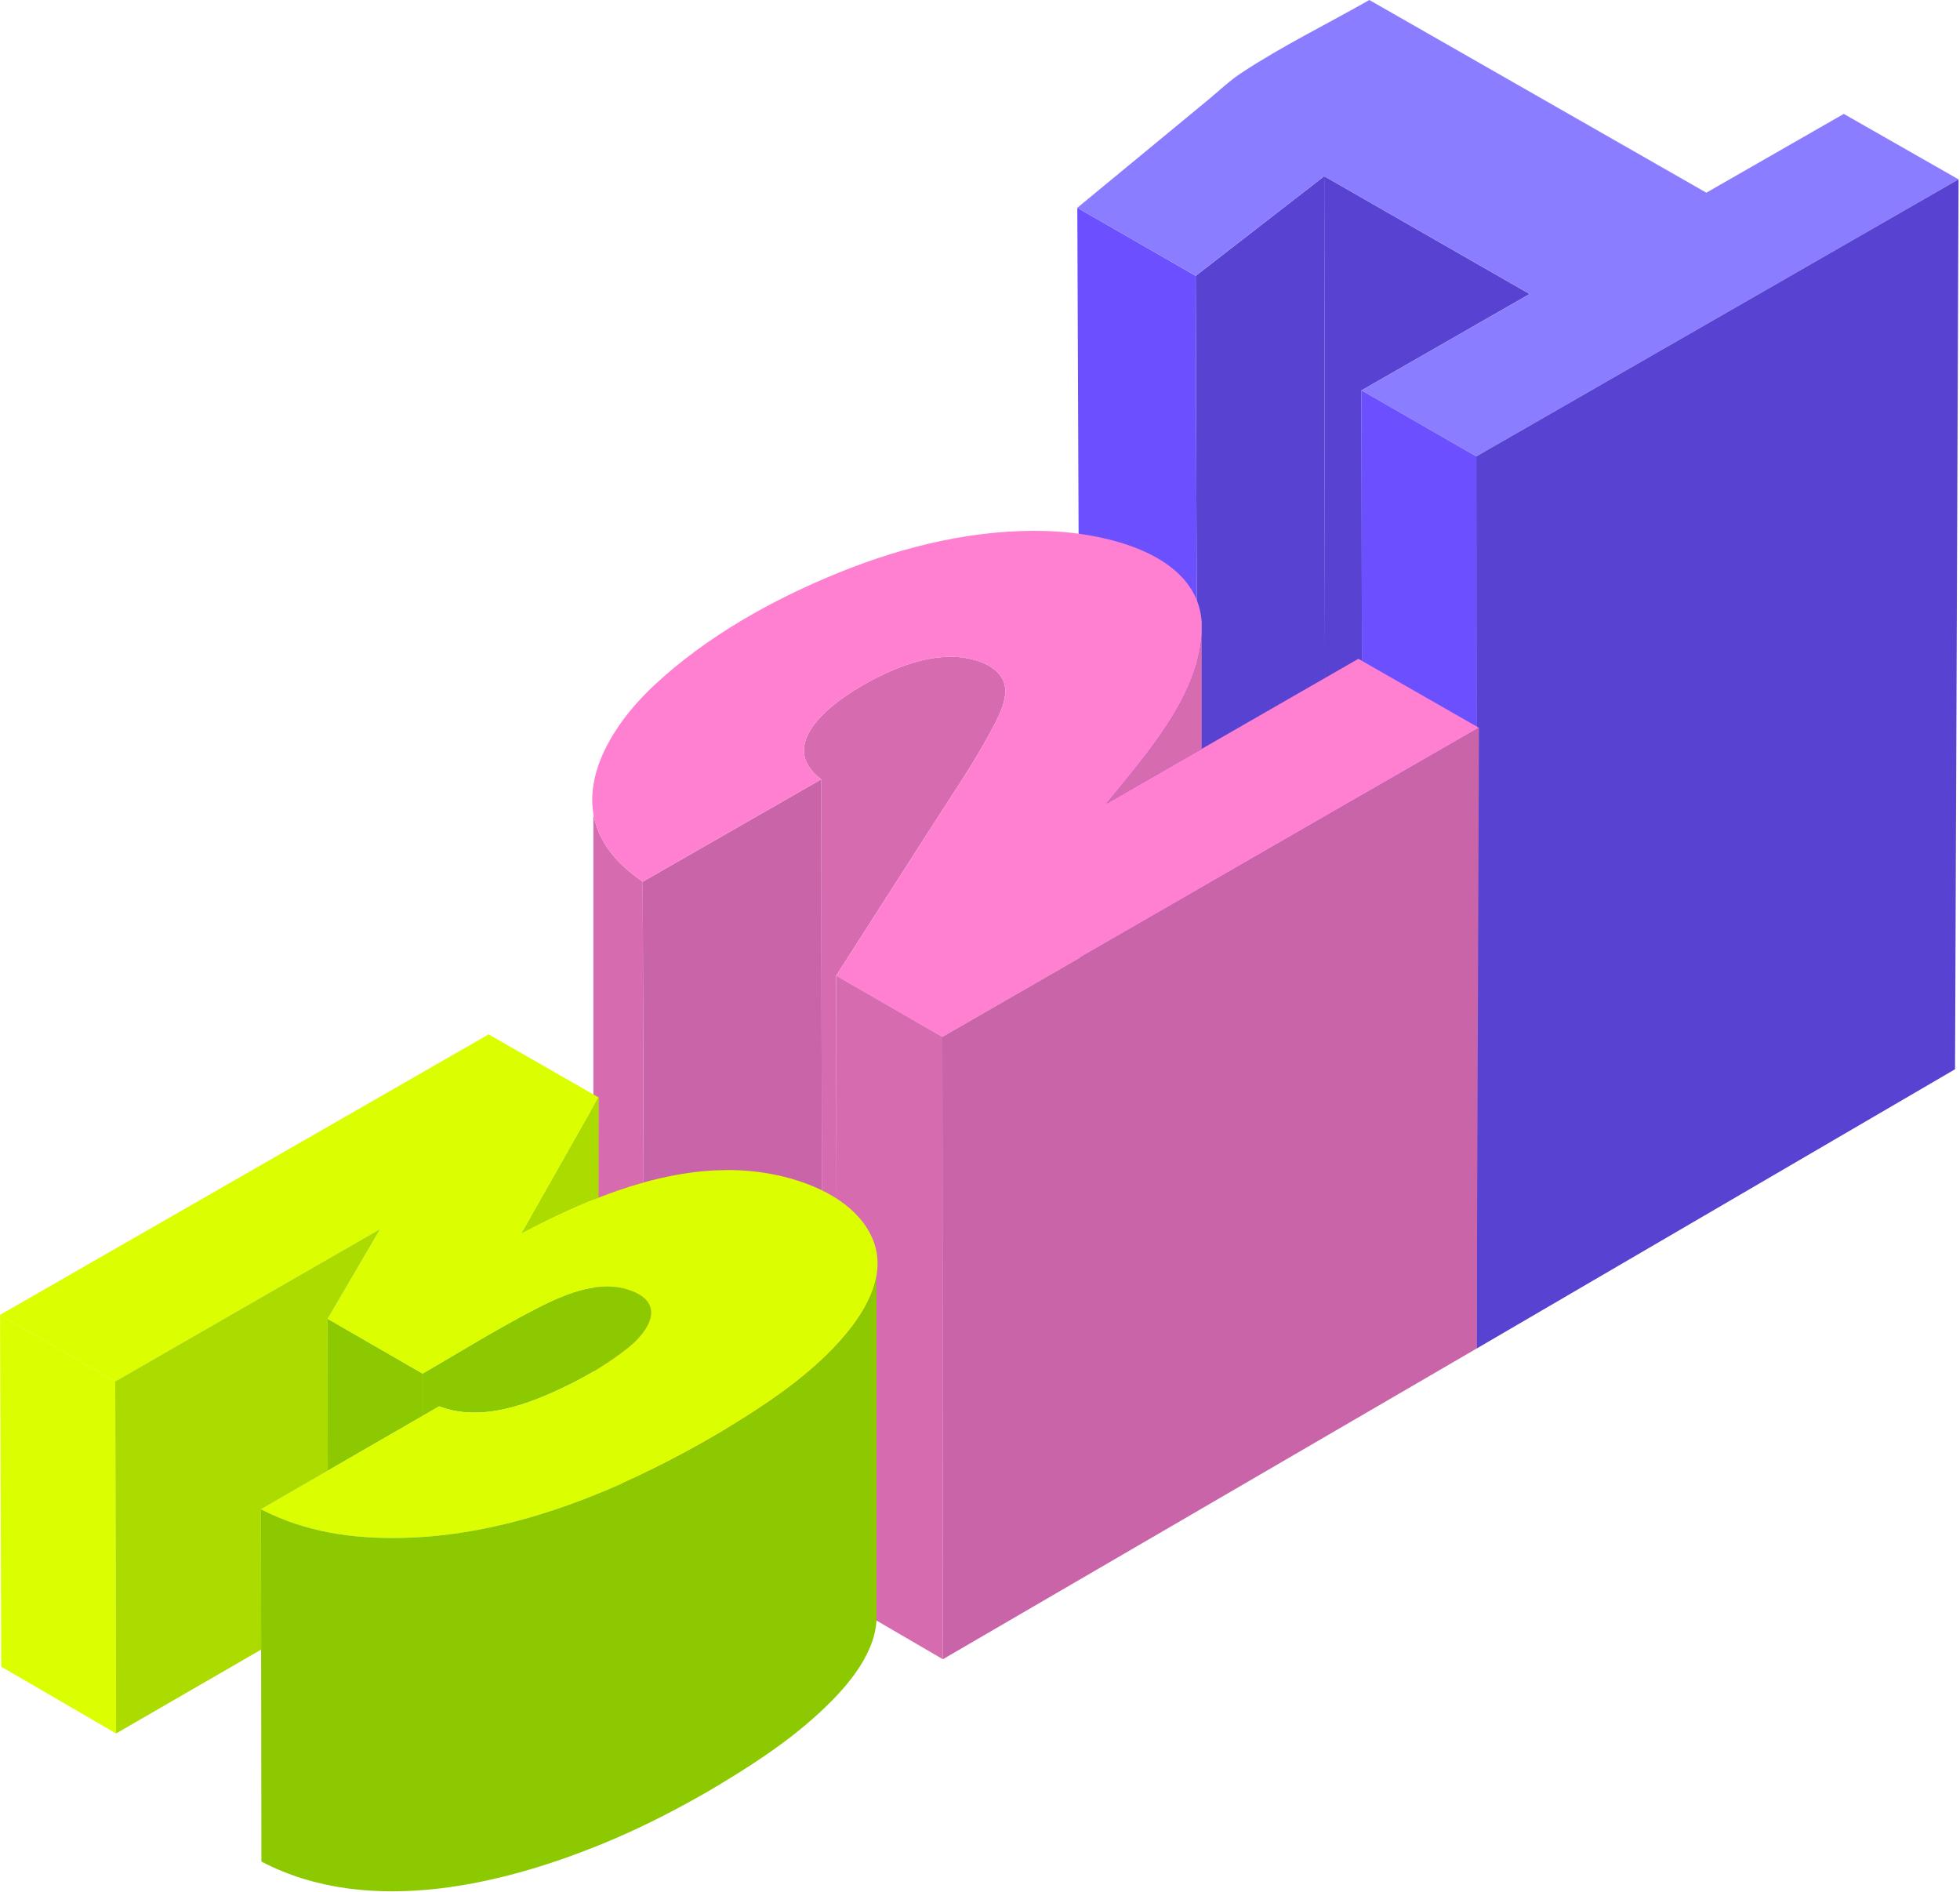
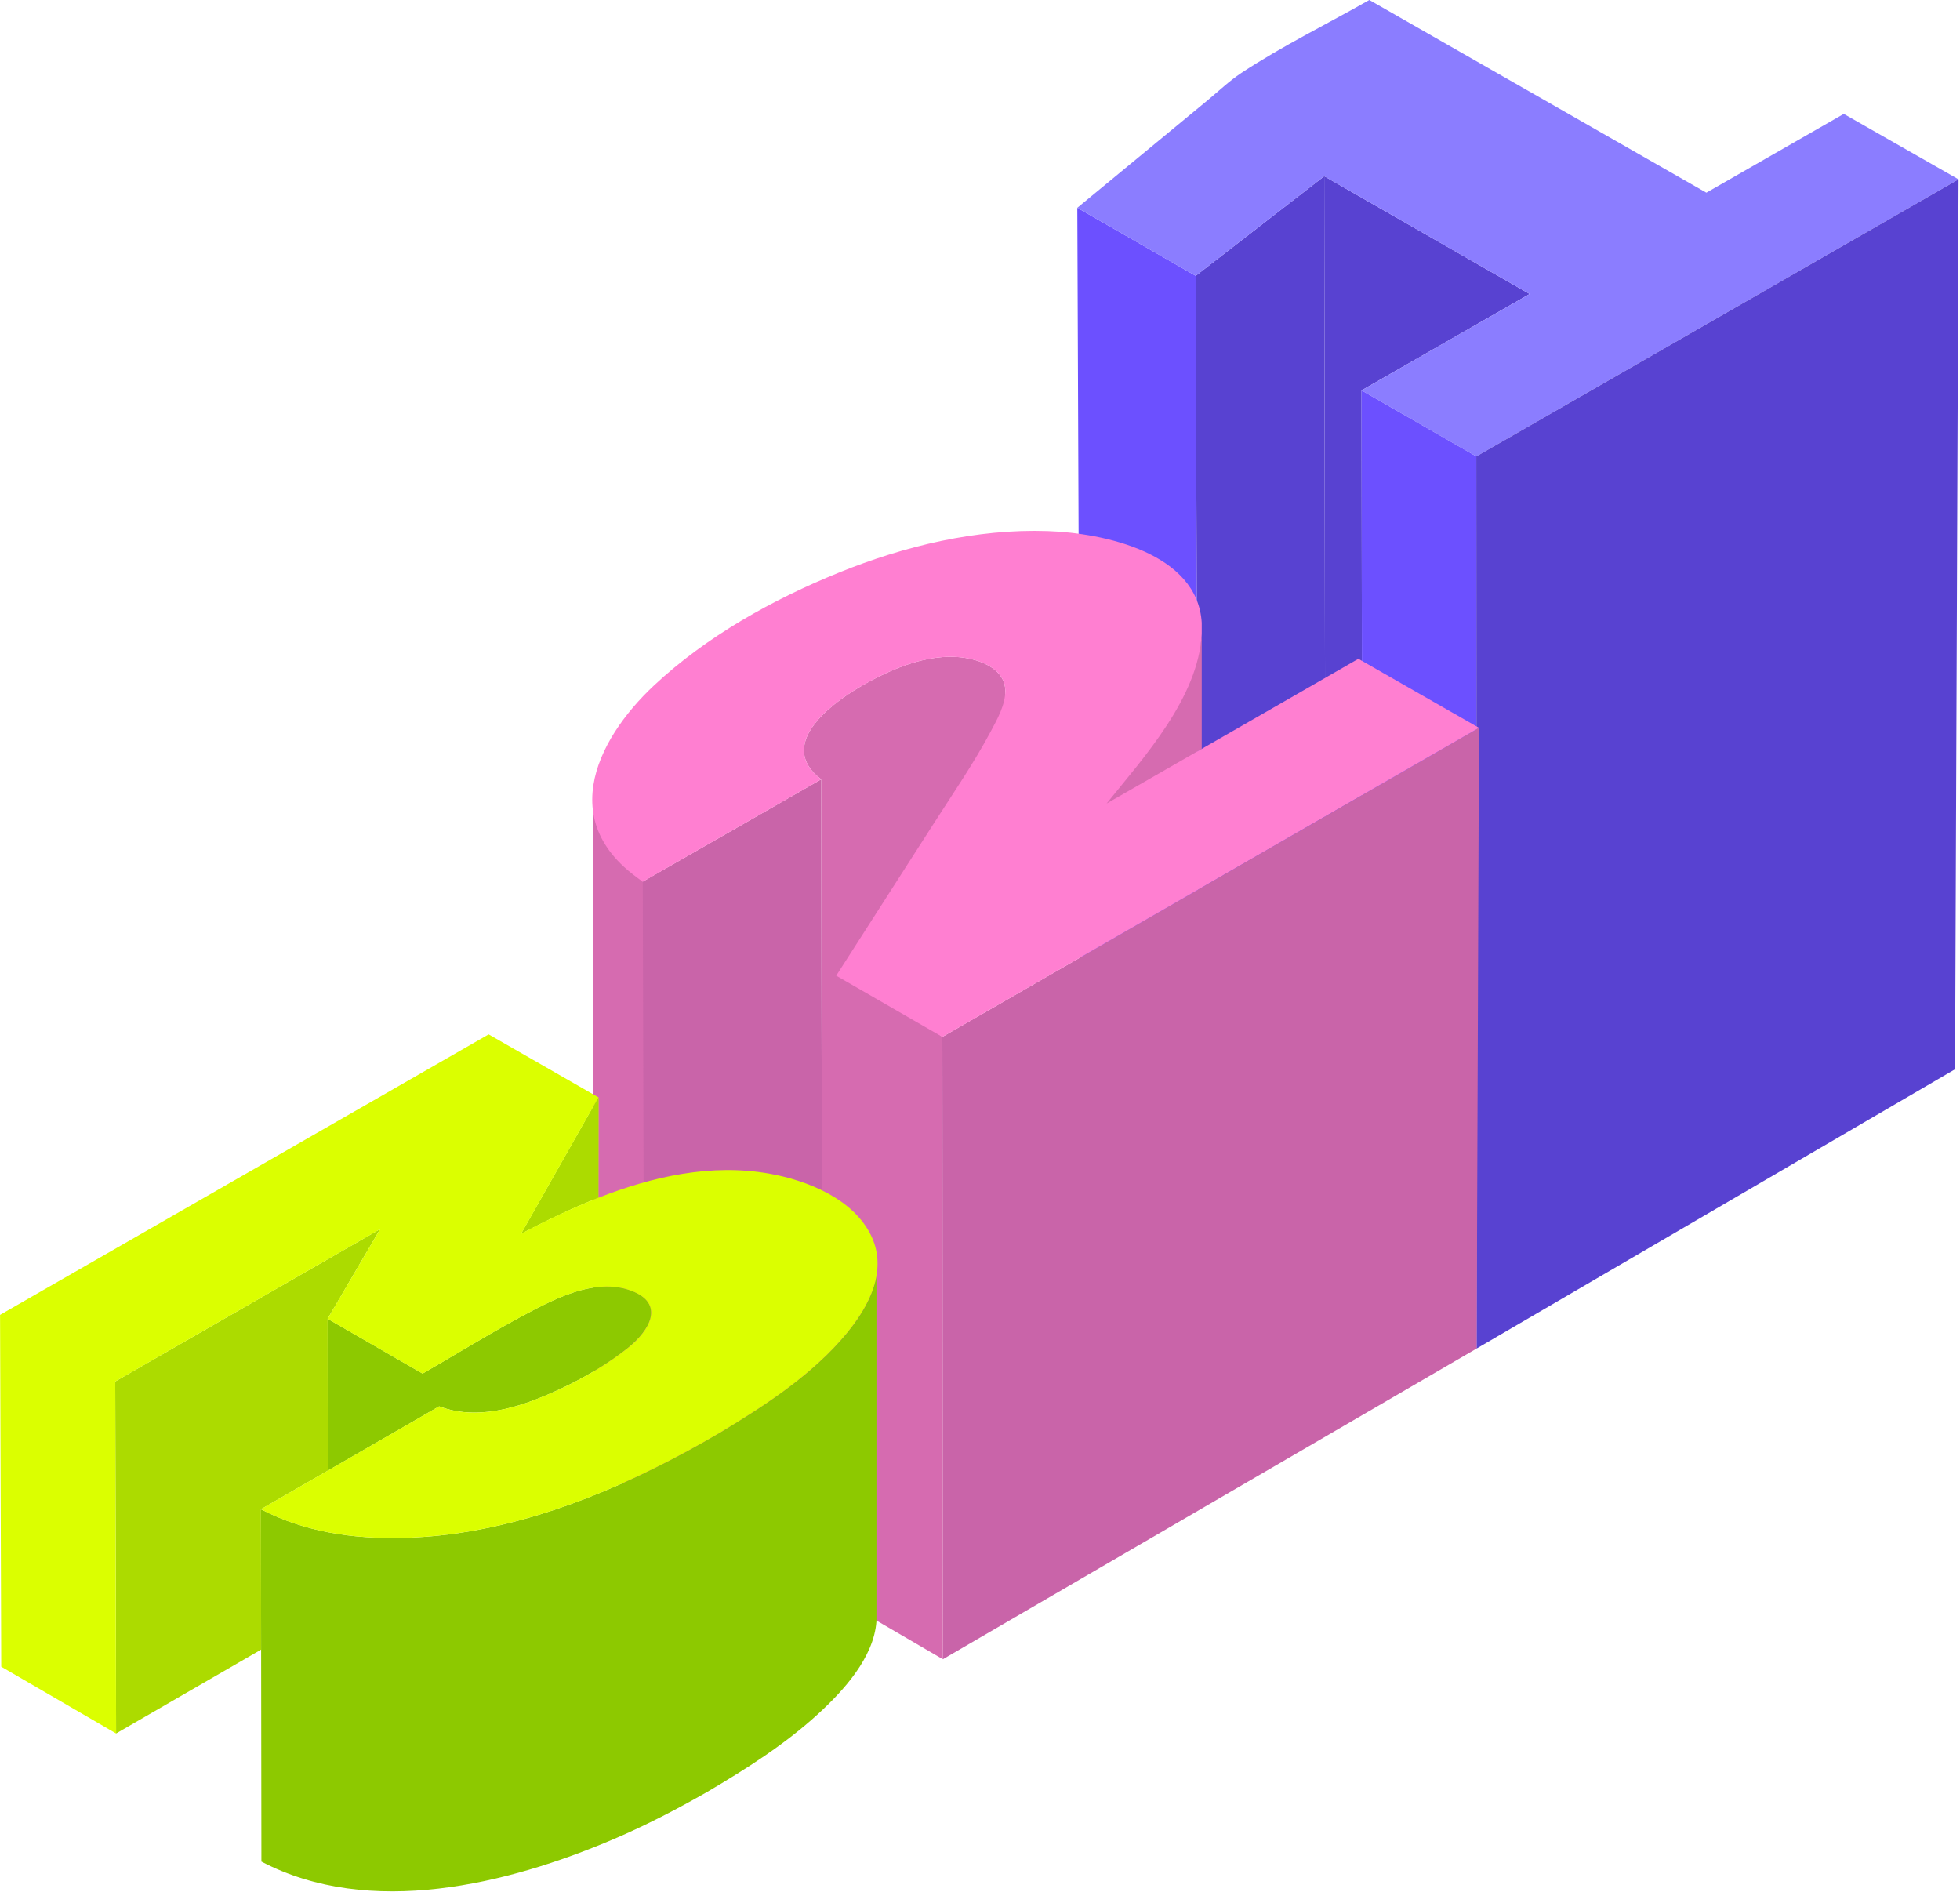
<svg xmlns="http://www.w3.org/2000/svg" width="712" height="687" viewBox="0 0 712 687" fill="none">
  <path d="M497.58 140.09L494.6 141.8L494.9 374.44L494.98 395.03L481.61 387.24L481.53 382.18L481.05 64L497.52 73.45L555.67 106.79L497.58 140.09Z" fill="#5842D1" />
  <path d="M481.61 387.24L435.3 423.72L435.16 363.15L434.36 100.19L481.05 64L481.53 382.18L481.61 387.24Z" fill="#5842D1" />
  <path d="M435.3 423.72L392.62 398.8L391.35 75.47L434.36 100.19L435.16 363.15L435.3 423.72Z" fill="#6C50FF" />
  <path d="M711.47 65.14L669.67 89.15L619.8 117.8L555.67 154.64L536.3 165.77L497.59 143.52L494.6 141.8L497.58 140.09L555.67 106.79L497.51 73.45L481.04 64.01L434.36 100.2L391.34 75.48C397.73 70.22 404.11 64.95 410.5 59.68C419.89 51.93 429.29 44.18 438.68 36.43C442.67 33.13 446.56 29.4 450.88 26.54C465.68 16.76 482.01 8.79 497.43 0L619.86 69.99L669.78 41.37L711.47 65.15V65.14Z" fill="#8B7DFF" />
  <path d="M536.41 489.82L495.06 465.66L494.98 395.03L494.9 374.44L494.6 141.8L497.59 143.52L536.29 165.77L536.37 345.08L536.39 419.16L536.4 441.58L536.41 489.82Z" fill="#6C50FF" />
  <path d="M711.47 65.14L710.2 388.38L536.41 489.82L536.4 441.58L536.39 419.16L536.37 345.08L536.29 165.77L555.67 154.64L619.8 117.8L669.67 89.15L711.47 65.14Z" fill="#5842D1" />
-   <path d="M365.19 250.929C365.19 256.059 362.24 261.309 359.9 265.679C353.68 277.319 346.14 288.269 339.03 299.369C327.28 317.709 315.52 336.039 303.76 354.379L303.94 483.629L304.01 530.709C302.12 532.169 300.31 533.739 298.7 535.379L298.62 485.919L298.32 283.079C282.06 270.769 301.24 256.019 312.4 249.479C324.1 242.639 339.43 236.059 353.22 239.499C358.91 240.919 365.18 244.339 365.19 250.919V250.929Z" fill="#D66BB0" />
-   <path d="M298.73 508.639L234.23 546.009L234.05 528.529L233.49 320.249L298.32 283.079L298.62 485.919L298.7 535.379L298.73 508.639Z" fill="#C964A9" />
-   <path d="M234.23 546.009C224.74 539.209 216.51 530.099 215.56 518.099V295.579C216.68 302.269 220.11 308.819 226.64 314.839C228.79 316.809 231.1 318.559 233.48 320.249L234.05 528.529L234.23 546.009Z" fill="#D66BB0" />
+   <path d="M298.73 508.639L232 544.5L233 528.5V320.5L298.32 283.079L298.62 485.919L298.7 535.379L298.73 508.639Z" fill="#C964A9" />
+   <path d="M234.23 546.009C224.74 539.209 216.51 530.099 215.56 518.099V291.829C216.68 298.519 220.11 305.069 226.64 311.089C228.79 313.059 231.1 314.809 233.48 316.499L234.05 528.529L234.23 546.009Z" fill="#D66BB0" />
+   <path d="M537.26 264.35L536.41 489.82L342.51 602.68L342.45 570.68L342.42 514.01L342.39 471.55L342.33 376.62L401.97 342.27L493.34 289.65L537.26 264.35Z" fill="#C964A9" />
+   <path d="M436.55 230.27V272.01L388.5 302.5C402.17 285.53 435.29 253.4 436.55 230.27Z" fill="#D66BB0" />
+   <path d="M360.5 266.5C363.6 267.821 367.967 264.602 363 264C365.279 259.754 365.19 255.826 365.19 250.929V250.919C365.18 244.339 358.91 240.919 353.22 239.499C339.43 236.059 324.1 242.639 312.4 249.479C301.24 256.019 282.06 270.769 298.32 283.079L298.62 485.919L298.7 535.379C300.31 533.739 302.12 532.169 304.01 530.709L304.15 580.319L342.51 602.679L342.45 570.679L342.42 514.009L342.39 471.549L342.33 376.619L312.4 352.5C315.705 347.346 312.196 345.652 315.5 340.5C323.955 327.316 333.552 314.686 342 301.5C343.633 298.95 345.842 296.044 347.5 293.5C353.058 284.969 355.709 275.466 360.5 266.5Z" fill="#D66BB0" />
  <path d="M436.55 230.269C435.29 253.399 415.66 274.899 401.99 291.869L436.55 272.009L493.45 239.299L537.26 264.359L493.33 289.649L401.97 342.279L342.33 376.629L303.77 354.389C315.52 336.049 327.28 317.709 339.03 299.379C346.15 288.269 353.69 277.319 359.9 265.679C362.24 261.309 365.2 256.059 365.19 250.929C365.19 244.349 358.91 240.929 353.22 239.509C339.43 236.069 324.1 242.639 312.4 249.489C301.24 256.019 282.06 270.779 298.32 283.079L233.48 320.259C231.11 318.569 228.79 316.819 226.65 314.849C220.11 308.829 216.68 302.279 215.56 295.589C214.98 292.139 215.02 288.649 215.56 285.159C217.62 271.919 226.98 258.899 237.54 249.009C256.64 231.129 280.72 217.719 304.85 207.939C328.65 198.289 354.71 192.029 380.51 192.889C400.92 193.559 435.05 200.839 436.55 226.199V230.269Z" fill="#FF7FD1" />
-   <path d="M342.51 602.679L304.15 580.319L304.01 530.709L303.95 483.629L303.77 354.379L342.33 376.619L342.39 471.549L342.42 514.009L342.45 570.679L342.51 602.679Z" fill="#D66BB0" />
-   <path d="M537.26 264.35L536.41 489.82L342.51 602.68L342.45 570.68L342.42 514.01L342.39 471.55L342.33 376.62L401.97 342.27L493.34 289.65L537.26 264.35Z" fill="#C964A9" />
-   <path d="M436.55 230.27V272.01L401.99 291.869C415.66 274.899 435.29 253.4 436.55 230.27Z" fill="#D66BB0" />
-   <path d="M228.03 489.66C224.66 492.33 221.05 494.82 217.29 497.13C210.26 501.45 202.71 505.12 195.24 508.08C193.32 508.84 191.33 509.56 189.31 510.19C185.47 511.4 181.49 512.34 177.48 512.79C171.41 513.48 165.29 513.06 159.54 510.82L153.52 514.29V498.9C161.52 494.29 169.46 489.49 177.48 484.85C181.4 482.59 185.34 480.36 189.31 478.22C191.03 477.29 192.76 476.37 194.51 475.47C201.31 471.96 209.32 468.27 217.31 467.44C221.3 467.03 225.29 467.33 229.13 468.73C241.82 473.35 236.02 483.31 228.02 489.64L228.03 489.66Z" fill="#8DC900" />
  <path d="M217.4 398.56L217.36 435.05C207.64 438.86 198.25 443.41 189.34 448.08L217.4 398.56Z" fill="#DBFF00" />
  <path d="M217.4 398.56L217.36 435.05C207.64 438.86 198.25 443.41 189.34 448.08L217.4 398.56Z" fill="#ACDB00" />
-   <path d="M153.53 498.92V514.3L138.12 523.19L119.06 534.19L119.02 479.01L138.11 490.03L153.53 498.92Z" fill="#8DC900" />
-   <path d="M318.38 463.5C316.8 472.27 311 480.58 305.1 487.16C292.82 500.85 276.98 511.07 261.34 520.5C246.01 529.48 229.64 537.82 212.6 544.38C204.95 547.34 197.16 549.93 189.27 552.07C179.49 554.73 169.55 556.68 159.53 557.74C157.53 557.95 155.53 558.13 153.52 558.26C148.4 558.62 143.27 558.73 138.12 558.57C136.39 558.52 134.66 558.43 132.93 558.32C128.26 558.01 123.62 557.43 119.06 556.54C115.16 555.78 111.32 554.79 107.55 553.56C103.17 552.12 98.89 550.34 94.76 548.19L119.03 534.19L138.09 523.19L153.5 514.3L159.52 510.83C165.27 513.07 171.39 513.48 177.46 512.8C181.46 512.34 185.45 511.41 189.29 510.2C191.31 509.56 193.3 508.85 195.22 508.09C202.69 505.13 210.24 501.46 217.27 497.14C221.03 494.83 224.64 492.34 228.01 489.67C236.01 483.34 241.81 473.38 229.12 468.76C225.28 467.36 221.29 467.06 217.3 467.47C209.3 468.29 201.3 471.98 194.5 475.5C192.76 476.4 191.03 477.31 189.3 478.25C185.32 480.4 181.38 482.62 177.47 484.88C169.45 489.52 161.51 494.32 153.51 498.93L138.09 490.04L119 479.03L138.08 446.45L41.84 501.8L0 477.61L177.51 375.71L217.38 398.58L189.32 448.1C198.22 443.43 207.62 438.89 217.34 435.07C237.23 427.27 258.46 422.57 279.44 426.29C293.21 428.73 309.93 435.39 316.43 448.76C317.36 450.67 317.99 452.59 318.36 454.51C318.95 457.53 318.9 460.55 318.36 463.51L318.38 463.5Z" fill="#DBFF00" />
-   <path d="M42.17 629.64L0.45 605.39L0.02 477.59L41.86 501.78L42.06 581.37L42.17 629.64Z" fill="#DBFF00" />
+   <path fill-rule="evenodd" clip-rule="evenodd" d="M0 477.61L0.02 477.622L0.02 477.599L0 477.61Z" fill="#DBFF00" />
  <path d="M119.06 534.19L94.79 548.19L94.81 560.93L94.86 599.17L42.17 629.64L42.06 581.37L41.86 501.78L138.09 446.43L119.02 479.01L119.06 534.19Z" fill="#ACDB00" />
  <path d="M318.38 463.5V588.96C317.4 602.11 306.39 614.11 297.28 622.46C285.15 633.59 271.12 642.48 256.99 650.81C245.94 657.14 234.64 663.01 222.92 668.01C184.38 684.46 134.31 696.78 94.96 676.17L94.86 599.17L94.8 560.93L94.78 548.19C98.91 550.34 103.19 552.12 107.57 553.56C111.34 554.79 115.18 555.78 119.08 556.54C123.64 557.43 128.28 558.01 132.95 558.32C134.68 558.43 136.41 558.52 138.14 558.57C143.29 558.73 148.42 558.62 153.54 558.26C155.55 558.13 157.55 557.95 159.55 557.74C169.57 556.69 179.5 554.73 189.29 552.07C197.17 549.93 204.96 547.33 212.62 544.38C229.65 537.81 246.03 529.48 261.36 520.5C276.99 511.07 292.84 500.85 305.12 487.16C311.02 480.58 316.82 472.28 318.4 463.5H318.38Z" fill="#8DC900" />
+   <path d="M159.54 510.82L153.53 514.284V514.3L138.12 523.19L119.06 534.19L119.02 479.01L138.11 490.03L153.52 498.914V498.9C157.688 496.498 161.84 494.044 165.995 491.589V491.589C169.815 489.332 173.639 487.072 177.48 484.85C181.4 482.59 185.34 480.36 189.31 478.22C191.03 477.29 192.76 476.37 194.51 475.47C201.31 471.96 209.32 468.27 217.31 467.44C221.3 467.03 225.29 467.33 229.13 468.73C241.82 473.35 236.02 483.31 228.02 489.64L228.03 489.66C224.66 492.33 221.05 494.82 217.29 497.13C210.26 501.45 202.71 505.12 195.24 508.08C193.32 508.84 191.33 509.56 189.31 510.19C185.47 511.4 181.49 512.34 177.48 512.79C171.41 513.48 165.29 513.06 159.54 510.82Z" fill="#8DC900" />
+   <path d="M177.51 375.71L0.027 477.594V477.594L0.02 477.621L0.45 605.39L42.17 629.64L42.06 581.37L41.86 501.788L138.08 446.45L119 479.03L138.09 490.04L153.51 498.93C157.678 496.528 161.83 494.075 165.985 491.619C169.805 489.362 173.628 487.102 177.47 484.88C181.38 482.62 185.32 480.4 189.3 478.25C191.03 477.31 192.76 476.4 194.5 475.5C201.3 471.98 209.3 468.29 217.3 467.47C221.29 467.06 225.28 467.36 229.12 468.76C241.81 473.38 236.01 483.34 228.01 489.67C224.64 492.34 221.03 494.83 217.27 497.14C210.24 501.46 202.69 505.13 195.22 508.09C193.3 508.85 191.31 509.56 189.29 510.2C185.45 511.41 181.46 512.34 177.46 512.8C171.39 513.48 165.27 513.07 159.52 510.83L153.5 514.3L138.09 523.19L119.03 534.19L94.76 548.19C98.89 550.34 103.17 552.12 107.55 553.56C111.32 554.79 115.16 555.78 119.06 556.54C123.62 557.43 128.26 558.01 132.93 558.32C134.66 558.43 136.39 558.52 138.12 558.57C143.27 558.73 148.4 558.62 153.52 558.26C155.53 558.13 157.53 557.95 159.53 557.74C169.55 556.68 179.49 554.73 189.27 552.07C197.16 549.93 204.95 547.34 212.6 544.38C229.64 537.82 246.01 529.48 261.34 520.5C276.98 511.07 292.82 500.85 305.1 487.16C311 480.58 316.8 472.27 318.38 463.5L318.36 463.51C318.9 460.55 318.95 457.53 318.36 454.51C317.99 452.59 317.36 450.67 316.43 448.76C309.93 435.39 293.21 428.73 279.44 426.29C258.46 422.57 237.23 427.27 217.34 435.07C207.62 438.89 198.22 443.43 189.32 448.1L217.38 398.58L177.51 375.71Z" fill="#DBFF00" />
</svg>
